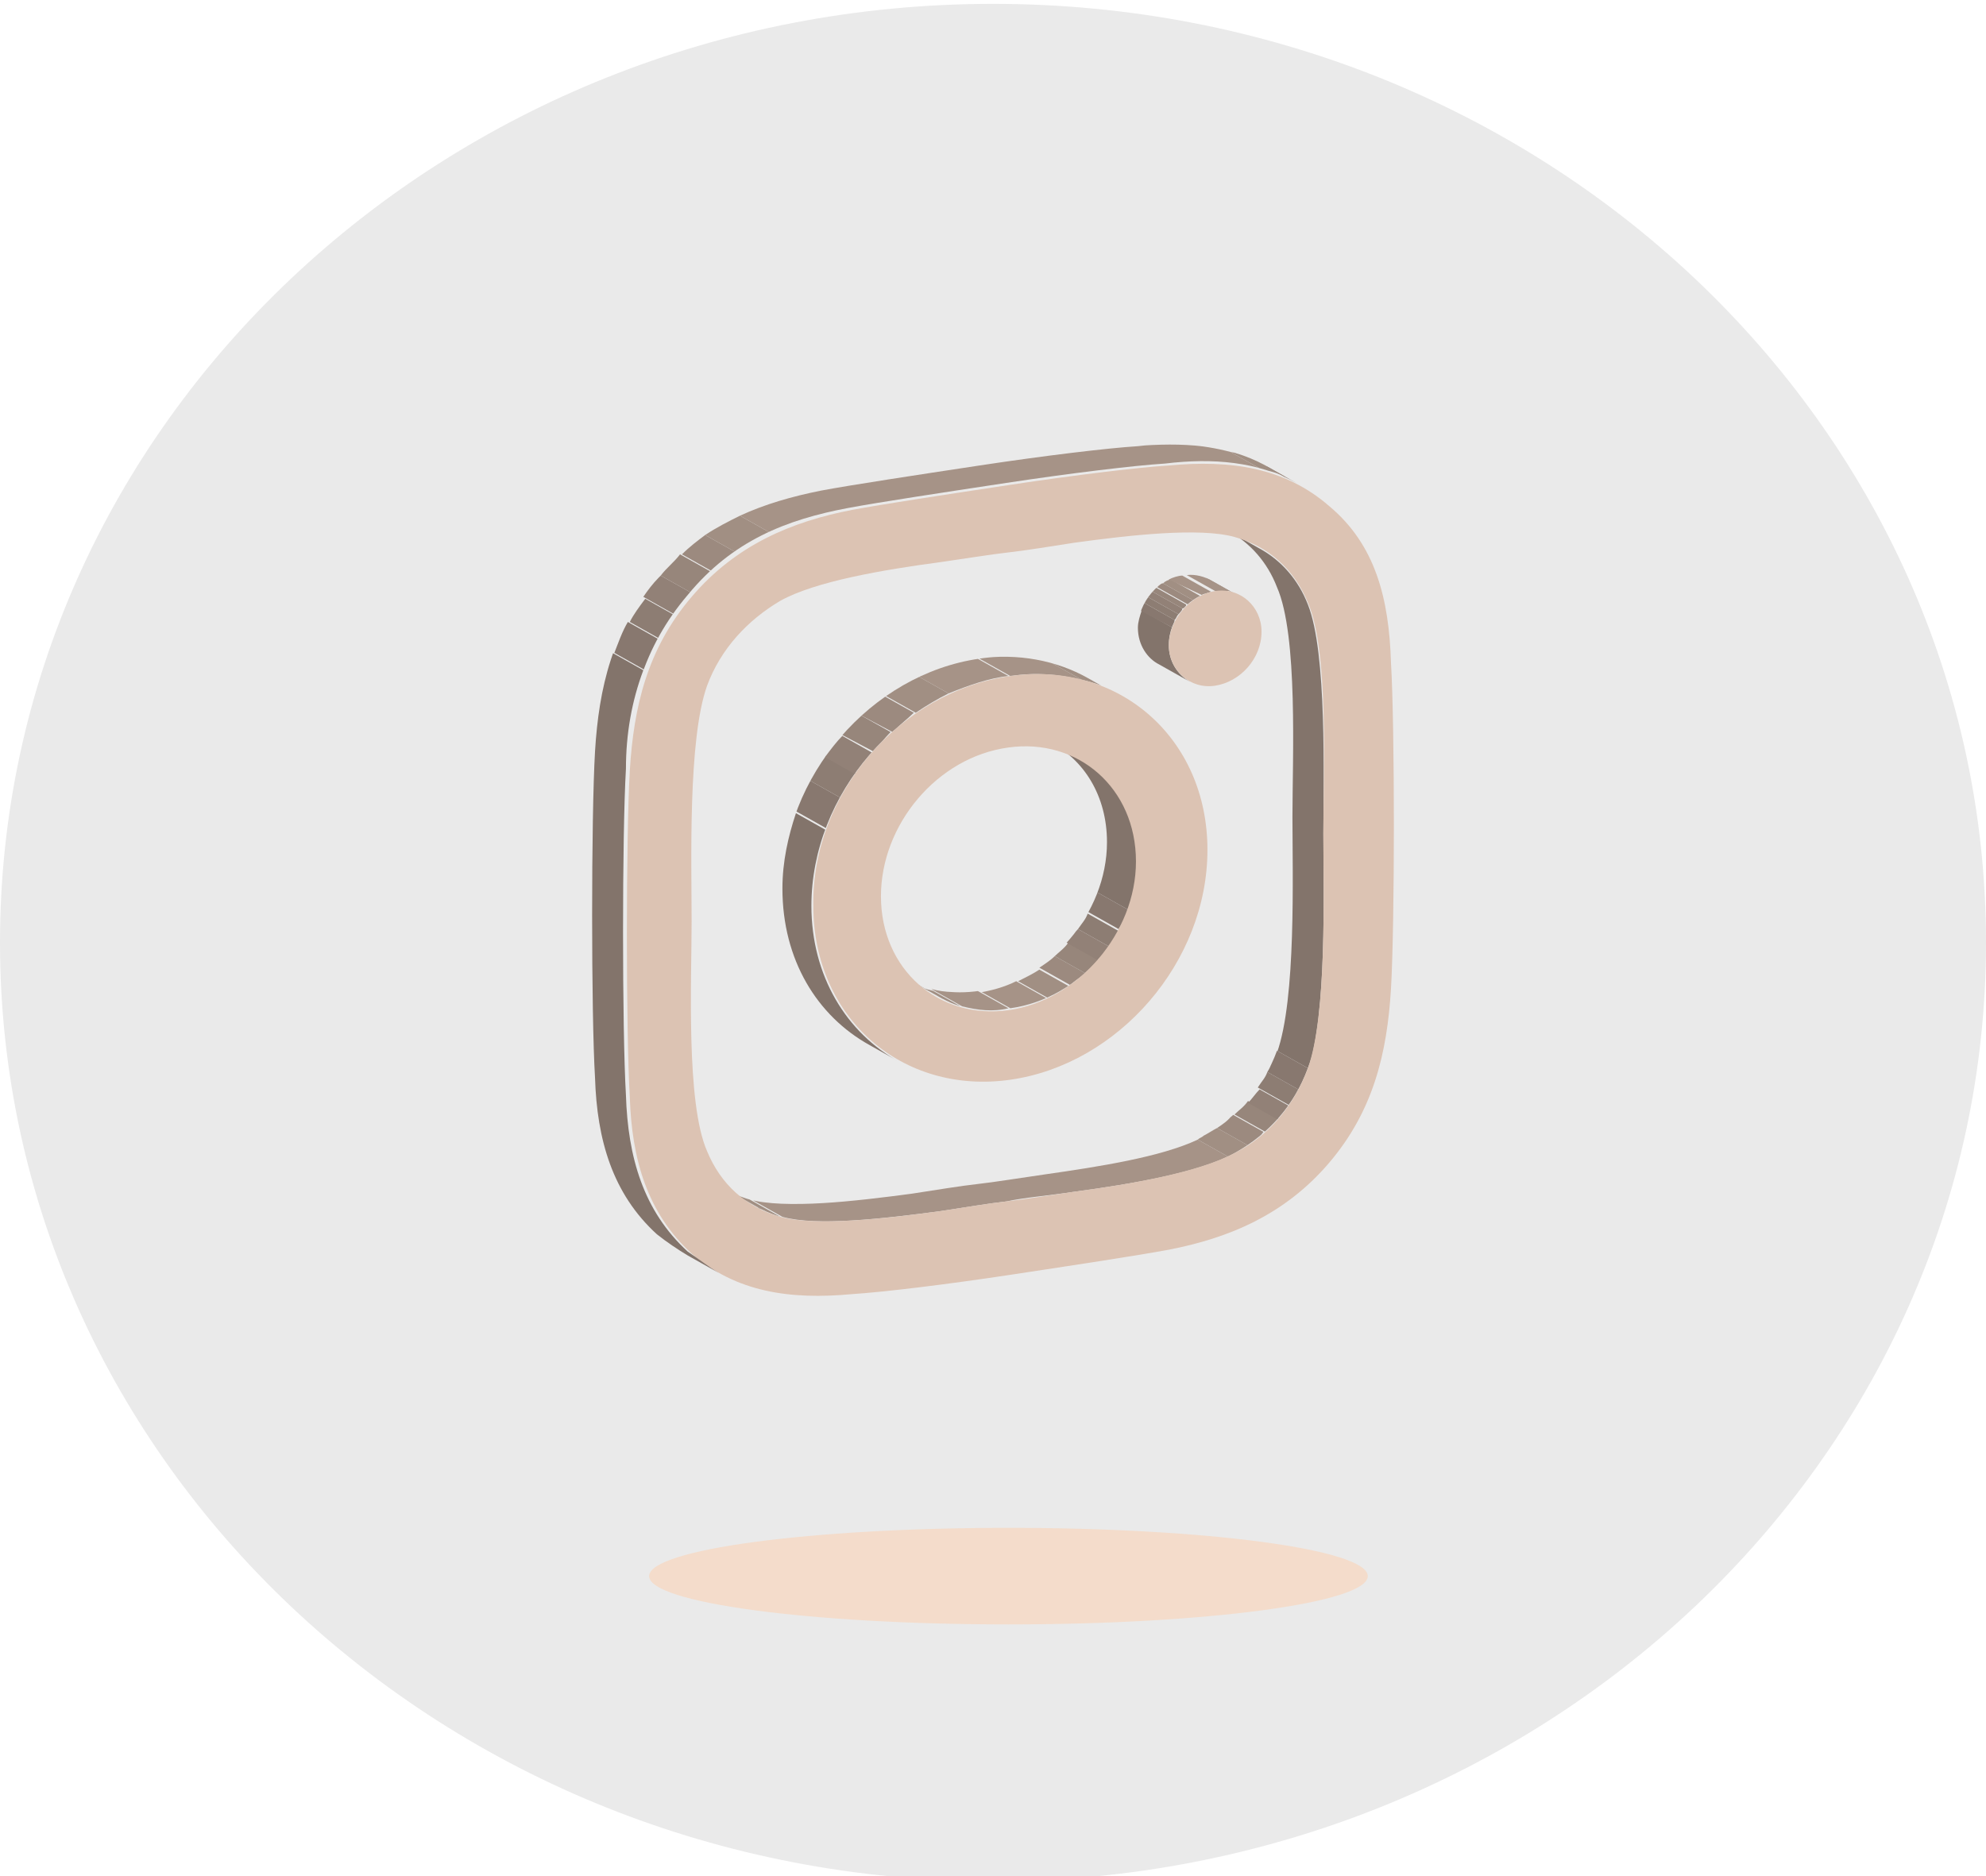
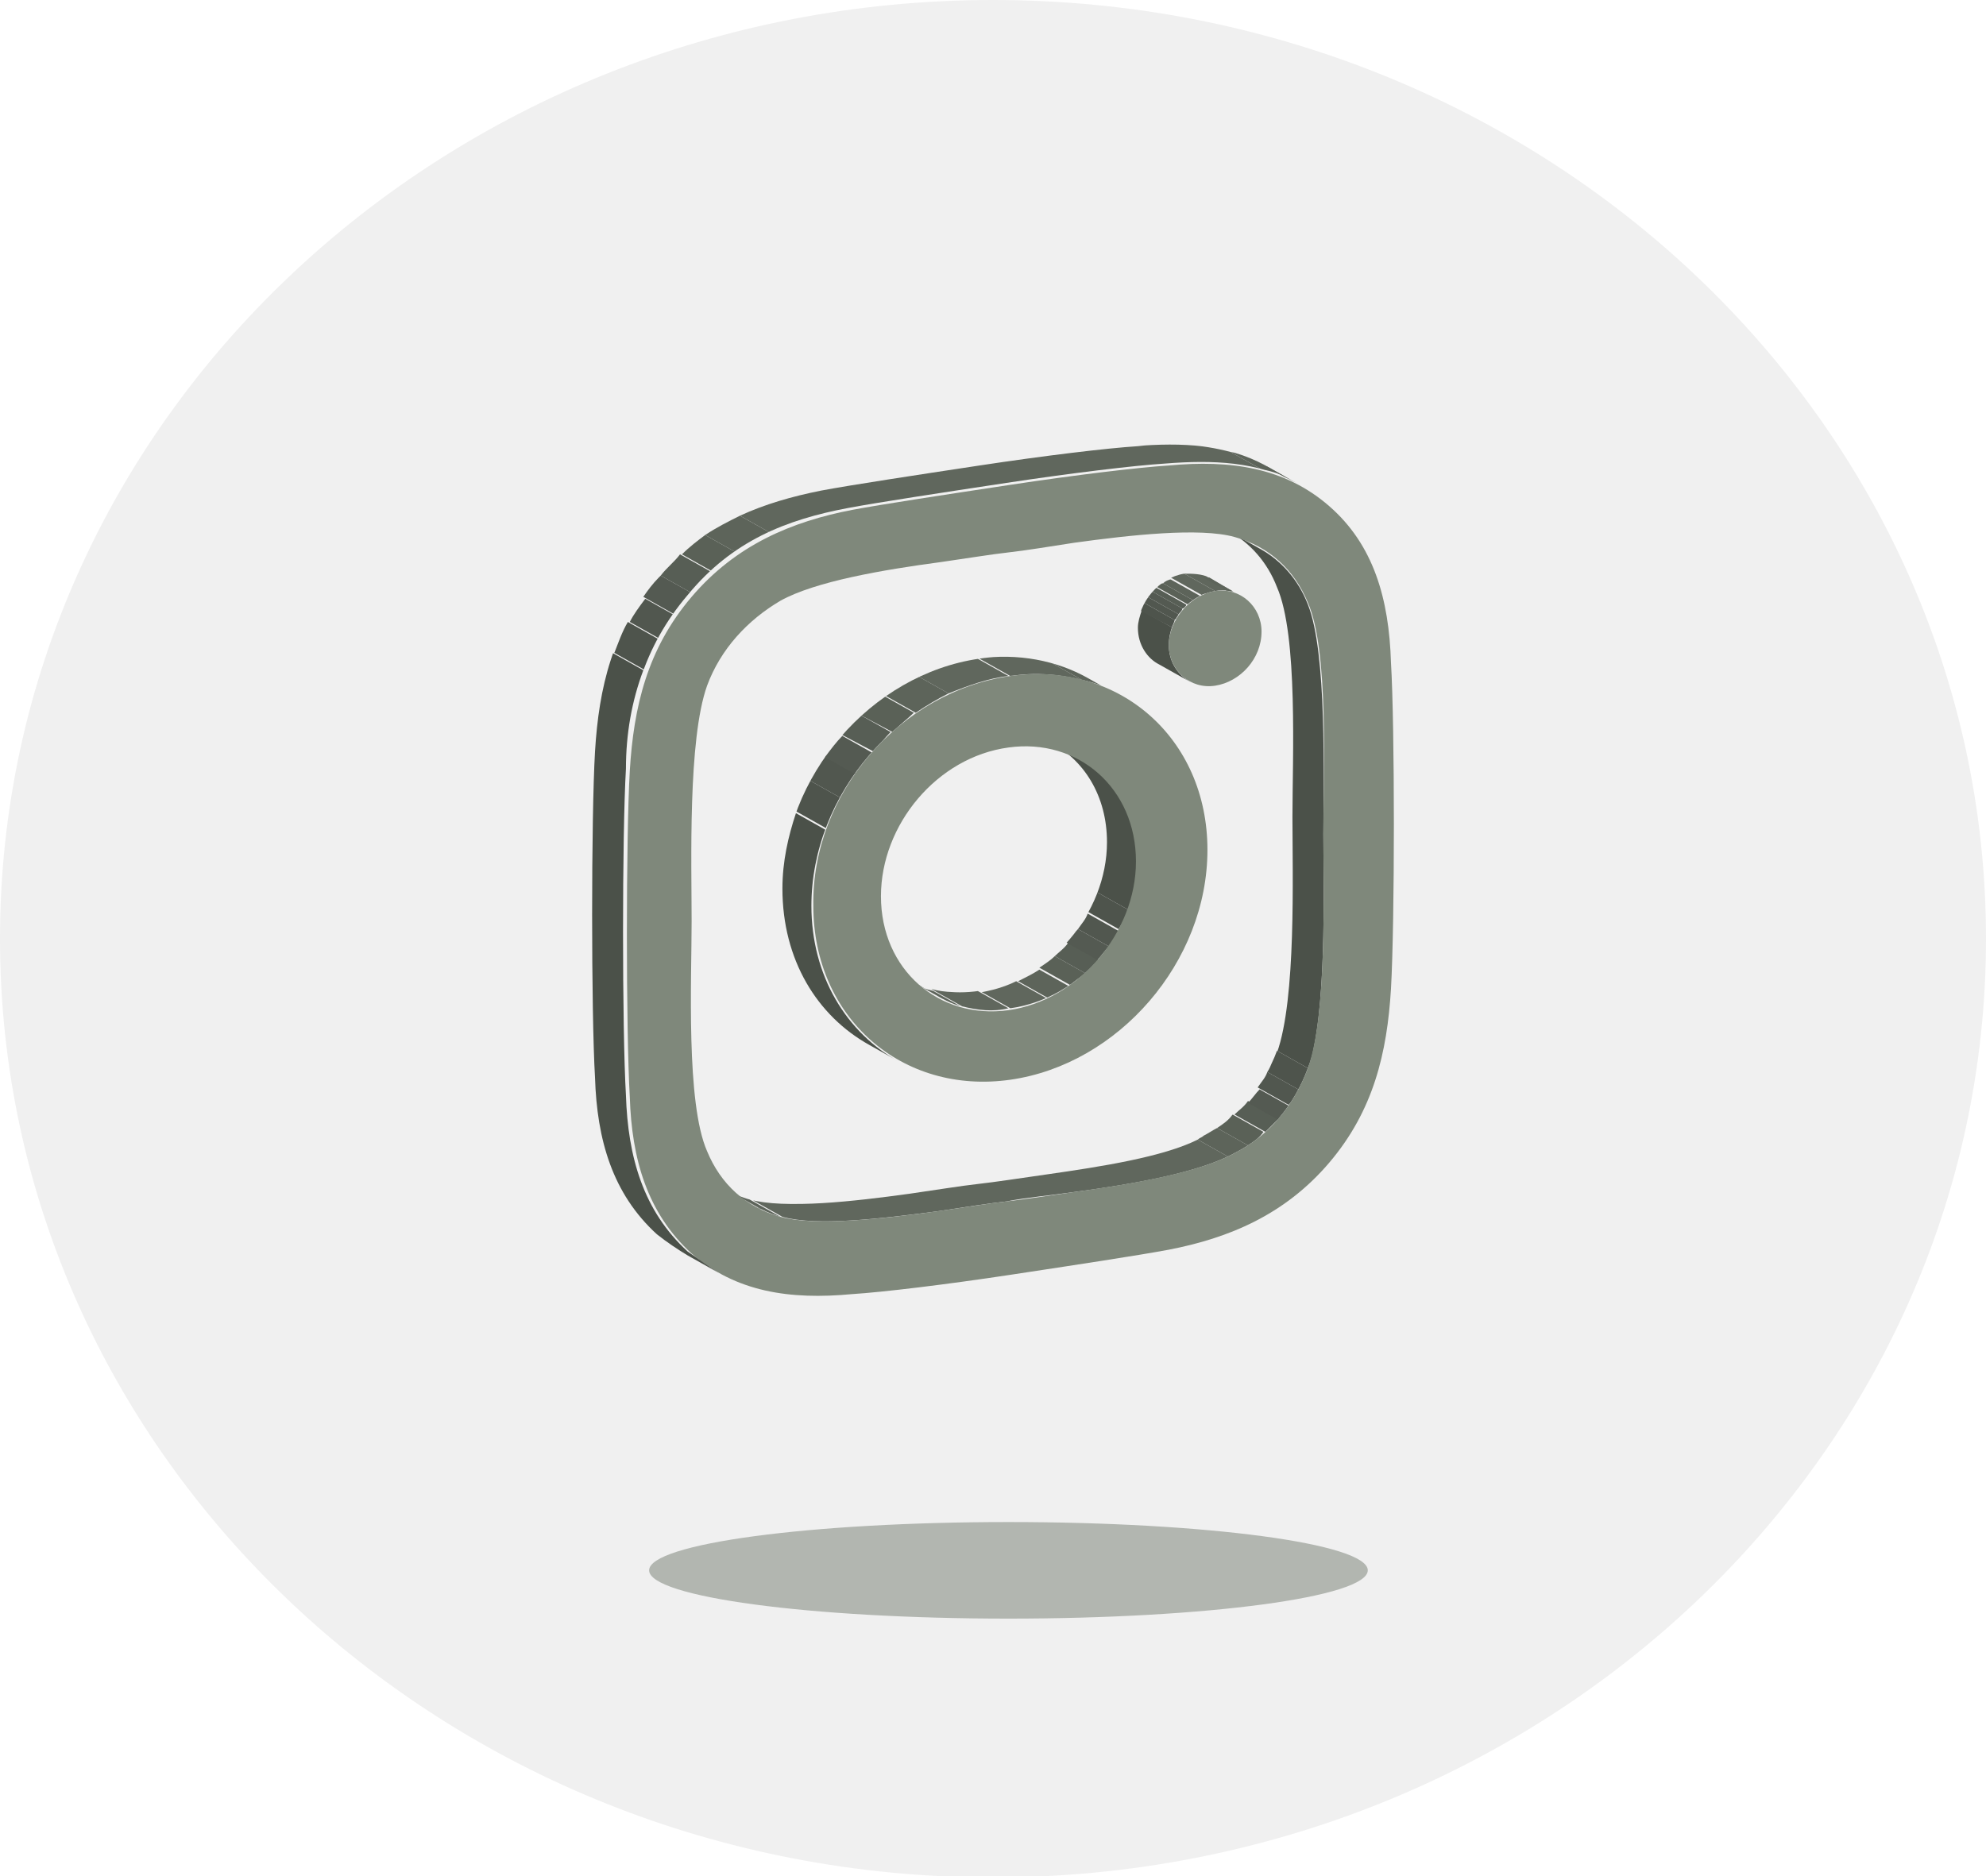
<svg xmlns="http://www.w3.org/2000/svg" xmlns:xlink="http://www.w3.org/1999/xlink" version="1.1" id="Layer_1" x="0px" y="0px" viewBox="0 0 102.8 97.1" enable-background="new 0 0 102.8 97.1" xml:space="preserve">
  <g>
-     <ellipse fill="#EAEAEA" cx="51.4" cy="48.8" rx="51.4" ry="48.6" />
-     <ellipse opacity="0.49" fill="#FECEAB" cx="52.2" cy="81.6" rx="18.6" ry="2.5" />
+     <ellipse fill="#F0F0F0" cx="51.4" cy="48.6" rx="51.4" ry="48.6" />
+     <ellipse opacity="0.49" fill="#727A6F" cx="52.2" cy="81.3" rx="18.6" ry="2.5" />
    <g>
      <g>
        <g enable-background="new    ">
          <g enable-background="new    ">
            <defs>
              <path id="SVGID_1_" enable-background="new    " d="M63.6,27.5l1.6,0.9c1.1,0.6,2,1.6,2.5,2.9c1,2.5,0.8,9,0.8,11.9        c0,3,0.2,9.3-0.8,12.2l-1.6-0.9c1-2.8,0.8-9.2,0.8-12.2c0-3,0.3-9.4-0.8-11.9C65.6,29.1,64.7,28.1,63.6,27.5z" />
            </defs>
            <clipPath id="SVGID_2_">
              <use xlink:href="#SVGID_1_" overflow="visible" />
            </clipPath>
            <g clip-path="url(#SVGID_2_)" enable-background="new    ">
-               <polyline fill="#88786F" points="67.7,55.3 66.1,54.4 66.1,54.4 67.7,55.3 67.7,55.3       " />
-               <path fill="#83746B" d="M67.7,55.3l-1.6-0.9c1-2.8,0.8-9.2,0.8-12.1c0-3,0.3-9.4-0.8-11.9c-0.5-1.3-1.4-2.2-2.5-2.9l1.6,0.9        c1.1,0.6,2,1.6,2.5,2.9c1,2.5,0.8,9,0.8,11.9C68.5,46.1,68.8,52.5,67.7,55.3" />
+               <polyline fill="#4E544C" points="67.7,55.3 66.1,54.4 66.1,54.4 67.7,55.3 67.7,55.3       " />
+               <path fill="#4B5149" d="M67.7,55.3l-1.6-0.9c1-2.8,0.8-9.2,0.8-12.1c0-3,0.3-9.4-0.8-11.9c-0.5-1.3-1.4-2.2-2.5-2.9l1.6,0.9        c1.1,0.6,2,1.6,2.5,2.9c1,2.5,0.8,9,0.8,11.9C68.5,46.1,68.8,52.5,67.7,55.3" />
            </g>
          </g>
          <g enable-background="new    ">
            <defs>
-               <path id="SVGID_3_" enable-background="new    " d="M62.6,30l1.6,0.9c-0.4-0.2-0.8-0.3-1.3-0.2l-1.6-0.9        C61.7,29.7,62.2,29.8,62.6,30z" />
+               <path id="SVGID_3_" enable-background="new    " d="M62.6,29.9l1.6,0.9c-0.4-0.2-0.8-0.3-1.3-0.2l-1.6-0.9        C61.7,29.7,62.2,29.7,62.6,29.9z" />
            </defs>
            <clipPath id="SVGID_4_">
              <use xlink:href="#SVGID_3_" overflow="visible" />
            </clipPath>
            <g clip-path="url(#SVGID_4_)" enable-background="new    ">
-               <path fill="#A69387" d="M62.9,30.6l-1.6-0.9c0.3,0,0.6,0,0.9,0l1.6,0.9C63.5,30.6,63.2,30.6,62.9,30.6" />
-               <path fill="#A18F83" d="M63.8,30.7l-1.6-0.9c0.1,0,0.3,0.1,0.4,0.1l1.6,0.9C64,30.8,63.9,30.7,63.8,30.7" />
-               <path fill="#9C8A7F" d="M64.1,30.8l-1.6-0.9c0,0,0,0,0.1,0L64.1,30.8C64.2,30.8,64.2,30.8,64.1,30.8" />
+               <path fill="#60675D" d="M62.9,30.6l-1.6-0.9c0.3,0,0.6,0,0.9,0l1.6,0.9C63.5,30.6,63.2,30.6,62.9,30.6" />
+               <path fill="#5D645A" d="M63.7,30.7l-1.6-0.9c0.1,0,0.3,0.1,0.4,0.1l1.6,0.9C64,30.7,63.9,30.7,63.7,30.7" />
+               <path fill="#5A6157" d="M64.1,30.8l-1.6-0.9c0,0,0,0,0.1,0L64.1,30.8C64.2,30.8,64.2,30.8,64.1,30.8" />
            </g>
          </g>
          <g enable-background="new    ">
            <defs>
              <path id="SVGID_5_" enable-background="new    " d="M61.6,35.3l-1.6-0.9c-0.6-0.3-1.1-1-1.1-1.9c0-1.3,1.1-2.6,2.4-2.8        l1.6,0.9c-1.3,0.2-2.4,1.4-2.4,2.8C60.5,34.2,60.9,34.9,61.6,35.3z" />
            </defs>
            <clipPath id="SVGID_6_">
              <use xlink:href="#SVGID_5_" overflow="visible" />
            </clipPath>
            <g clip-path="url(#SVGID_6_)" enable-background="new    ">
-               <path fill="#83746B" d="M61.6,35.3l-1.6-0.9c-0.6-0.3-1.1-1-1.1-1.9c0-0.3,0.1-0.6,0.2-0.9l1.6,0.9c-0.1,0.3-0.2,0.6-0.2,0.9        C60.5,34.2,60.9,34.9,61.6,35.3" />
-               <path fill="#88786F" d="M60.7,32.5L59,31.6c0-0.1,0.1-0.3,0.2-0.4l1.6,0.9C60.8,32.2,60.7,32.4,60.7,32.5" />
-               <path fill="#8D7D73" d="M60.8,32.1l-1.6-0.9c0.1-0.1,0.1-0.2,0.2-0.3l1.6,0.9C60.9,31.9,60.9,32,60.8,32.1" />
-               <path fill="#928177" d="M61,31.8l-1.6-0.9c0.1-0.1,0.1-0.2,0.2-0.3l1.6,0.9C61.2,31.6,61.1,31.7,61,31.8" />
-               <path fill="#97867B" d="M61.2,31.5l-1.6-0.9c0.1-0.1,0.2-0.2,0.2-0.2l1.6,0.9C61.4,31.4,61.3,31.5,61.2,31.5" />
-               <path fill="#9C8A7F" d="M61.5,31.3l-1.6-0.9c0.1-0.1,0.2-0.2,0.3-0.2l1.6,0.9C61.7,31.1,61.6,31.2,61.5,31.3" />
-               <path fill="#A18F83" d="M61.8,31.1l-1.6-0.9c0.1-0.1,0.3-0.2,0.4-0.2l1.6,0.9C62,30.9,61.9,31,61.8,31.1" />
-               <path fill="#A69387" d="M62.2,30.8L60.5,30c0.2-0.1,0.5-0.2,0.7-0.2l1.6,0.9C62.6,30.7,62.4,30.7,62.2,30.8" />
+               <path fill="#4B5149" d="M61.6,35.3l-1.6-0.9c-0.6-0.3-1.1-1-1.1-1.9c0-0.3,0.1-0.6,0.2-0.9l1.6,0.9c-0.1,0.3-0.2,0.6-0.2,0.9        C60.5,34.2,60.9,34.9,61.6,35.3" />
+               <path fill="#4E544C" d="M60.7,32.5L59,31.6c0-0.1,0.1-0.3,0.2-0.4l1.6,0.9C60.8,32.2,60.7,32.3,60.7,32.5" />
+               <path fill="#51574F" d="M60.8,32.1l-1.6-0.9c0.1-0.1,0.1-0.2,0.2-0.3l1.6,0.9C61,31.9,60.9,32,60.8,32.1" />
+               <path fill="#545A52" d="M61,31.8l-1.6-0.9c0.1-0.1,0.1-0.2,0.2-0.3l1.6,0.9C61.2,31.6,61.1,31.7,61,31.8" />
+               <path fill="#575E55" d="M61.2,31.5l-1.6-0.9c0.1-0.1,0.2-0.2,0.2-0.2l1.6,0.9C61.4,31.4,61.3,31.5,61.2,31.5" />
+               <path fill="#5A6157" d="M61.5,31.3l-1.6-0.9c0.1-0.1,0.2-0.2,0.3-0.2l1.6,0.9C61.7,31.1,61.6,31.2,61.5,31.3" />
+               <path fill="#5D645A" d="M61.8,31.1l-1.6-0.9c0.1-0.1,0.3-0.2,0.4-0.2l1.6,0.9C62,30.9,61.9,31,61.8,31.1" />
+               <path fill="#60675D" d="M62.2,30.8l-1.6-0.9c0.2-0.1,0.5-0.2,0.7-0.2l1.6,0.9C62.6,30.7,62.4,30.7,62.2,30.8" />
            </g>
+           </g>
+           <g>
+             <path fill="#7F887B" d="M62.9,30.6c1.3-0.2,2.4,0.8,2.4,2.1c0,1.4-1.1,2.6-2.4,2.8c-1.3,0.2-2.4-0.8-2.4-2.1       S61.6,30.8,62.9,30.6z" />
          </g>
          <g enable-background="new    ">
            <defs>
              <path id="SVGID_7_" enable-background="new    " d="M54.3,38.4l1.6,0.9c1.8,1,3,2.9,3,5.2c0,3.8-3,7.2-6.6,7.7l-1.6-0.9        c3.6-0.5,6.6-4,6.6-7.7C57.2,41.3,56.1,39.4,54.3,38.4z" />
            </defs>
            <clipPath id="SVGID_8_">
              <use xlink:href="#SVGID_7_" overflow="visible" />
            </clipPath>
            <g clip-path="url(#SVGID_8_)" enable-background="new    ">
-               <path fill="#A69387" d="M52.2,52.3l-1.6-0.9c0.7-0.1,1.4-0.3,2-0.6l1.6,0.9C53.6,52,52.9,52.2,52.2,52.3" />
-               <path fill="#A18F83" d="M54.3,51.7l-1.6-0.9c0.4-0.2,0.8-0.4,1.1-0.6l1.6,0.9C55,51.3,54.6,51.5,54.3,51.7" />
-               <path fill="#9C8A7F" d="M55.4,51l-1.6-0.9c0.3-0.2,0.6-0.4,0.8-0.6l1.6,0.9C55.9,50.6,55.6,50.8,55.4,51" />
-               <path fill="#97867B" d="M56.2,50.4l-1.6-0.9c0.2-0.2,0.5-0.4,0.7-0.7l1.6,0.9C56.6,49.9,56.4,50.2,56.2,50.4" />
-               <path fill="#928177" d="M56.8,49.7l-1.6-0.9c0.2-0.2,0.4-0.5,0.6-0.7l1.6,0.9C57.2,49.2,57.1,49.5,56.8,49.7" />
-               <path fill="#8D7D73" d="M57.4,49l-1.6-0.9c0.2-0.3,0.4-0.5,0.5-0.8l1.6,0.9C57.8,48.4,57.6,48.7,57.4,49" />
-               <path fill="#88786F" d="M57.9,48.1l-1.6-0.9c0.2-0.3,0.3-0.7,0.5-1l1.6,0.9C58.3,47.4,58.1,47.8,57.9,48.1" />
-               <path fill="#83746B" d="M58.4,47.1l-1.6-0.9c0.3-0.8,0.5-1.7,0.5-2.6c0-2.4-1.2-4.3-3-5.2l1.6,0.9c1.8,1,3,2.9,3,5.2        C58.9,45.4,58.7,46.3,58.4,47.1" />
+               <path fill="#60675D" d="M52.2,52.3l-1.6-0.9c0.7-0.1,1.4-0.3,2-0.6l1.6,0.9C53.6,52,52.9,52.2,52.2,52.3" />
+               <path fill="#5D645A" d="M54.3,51.7l-1.6-0.9c0.4-0.2,0.8-0.4,1.1-0.6l1.6,0.9C55,51.3,54.6,51.5,54.3,51.7" />
+               <path fill="#5A6157" d="M55.4,51l-1.6-0.9c0.3-0.2,0.6-0.4,0.8-0.6l1.6,0.9C55.9,50.6,55.6,50.8,55.4,51" />
+               <path fill="#575E55" d="M56.2,50.4l-1.6-0.9c0.2-0.2,0.5-0.4,0.7-0.7l1.6,0.9C56.6,49.9,56.4,50.2,56.2,50.4" />
+               <path fill="#545A52" d="M56.8,49.7l-1.6-0.9c0.2-0.2,0.4-0.5,0.6-0.7l1.6,0.9C57.2,49.2,57,49.5,56.8,49.7" />
+               <path fill="#51574F" d="M57.4,49l-1.6-0.9c0.2-0.3,0.4-0.5,0.5-0.8l1.6,0.9C57.8,48.4,57.6,48.7,57.4,49" />
+               <path fill="#4E544C" d="M57.9,48.1l-1.6-0.9c0.2-0.3,0.3-0.7,0.5-1l1.6,0.9C58.3,47.4,58.1,47.8,57.9,48.1" />
+               <path fill="#4B5149" d="M58.4,47.1l-1.6-0.9c0.3-0.8,0.5-1.7,0.5-2.6c0-2.4-1.2-4.3-3-5.2l1.6,0.9c1.8,1,3,2.9,3,5.2        C58.9,45.4,58.7,46.3,58.4,47.1" />
            </g>
          </g>
          <g enable-background="new    ">
            <defs>
              <path id="SVGID_9_" enable-background="new    " d="M48.6,51.6l-1.6-0.9c1.1,0.6,2.3,0.8,3.7,0.6l1.6,0.9        C50.9,52.5,49.6,52.2,48.6,51.6z" />
            </defs>
            <clipPath id="SVGID_10_">
              <use xlink:href="#SVGID_9_" overflow="visible" />
            </clipPath>
            <g clip-path="url(#SVGID_10_)" enable-background="new    ">
-               <path fill="#9C8A7F" d="M48.6,51.6l-1.6-0.9c0.1,0,0.1,0.1,0.2,0.1l1.6,0.9C48.7,51.7,48.6,51.7,48.6,51.6" />
-               <path fill="#A18F83" d="M48.8,51.8l-1.6-0.9c0.3,0.2,0.7,0.3,1.1,0.4l1.6,0.9C49.5,52.1,49.1,51.9,48.8,51.8" />
-               <path fill="#A69387" d="M49.8,52.1l-1.6-0.9c0.7,0.2,1.5,0.2,2.4,0.1l1.6,0.9C51.4,52.4,50.6,52.3,49.8,52.1" />
+               <path fill="#5A6157" d="M48.6,51.6l-1.6-0.9c0.1,0,0.1,0.1,0.2,0.1l1.6,0.9C48.7,51.7,48.6,51.7,48.6,51.6" />
+               <path fill="#5D645A" d="M48.8,51.8l-1.6-0.9c0.3,0.2,0.7,0.3,1.1,0.4l1.6,0.9C49.5,52.1,49.1,51.9,48.8,51.8" />
+               <path fill="#60675D" d="M49.8,52.1l-1.6-0.9c0.7,0.2,1.5,0.2,2.4,0.1l1.6,0.9C51.4,52.4,50.6,52.3,49.8,52.1" />
            </g>
          </g>
          <g enable-background="new    ">
            <defs>
-               <path id="SVGID_11_" enable-background="new    " d="M39.2,62.5l-1.6-0.9c0.4,0.2,0.8,0.4,1.2,0.5c1.8,0.5,5.4,0.1,8.3-0.3        c1.3-0.2,2.5-0.4,3.4-0.5c0.9-0.1,2.1-0.3,3.5-0.5c3-0.4,6.4-1,8.3-2c1.8-1,3.1-2.5,3.8-4.4l1.6,0.9c-0.7,1.9-2,3.4-3.8,4.4        c-1.8,1-5.3,1.6-8.3,2c-1.3,0.2-2.6,0.3-3.5,0.5c-0.9,0.1-2.1,0.3-3.4,0.5c-3,0.4-6.5,0.8-8.3,0.3        C40,62.9,39.6,62.8,39.2,62.5z" />
+               <path id="SVGID_11_" enable-background="new    " d="M39.2,62.5l-1.6-0.9c0.4,0.2,0.8,0.4,1.2,0.5c1.8,0.5,5.3,0.1,8.2-0.3        c1.4-0.2,2.6-0.4,3.5-0.5c0.9-0.1,2.2-0.3,3.6-0.5c2.9-0.4,6.4-1,8.2-2c1.7-1,3.1-2.5,3.8-4.4l1.6,0.9c-0.7,1.9-2,3.5-3.8,4.4        c-1.8,1-5.2,1.6-8.2,2c-1.4,0.2-2.6,0.3-3.6,0.5c-0.9,0.1-2.2,0.3-3.5,0.5c-3,0.4-6.4,0.8-8.2,0.3        C40,62.9,39.6,62.8,39.2,62.5z" />
            </defs>
            <clipPath id="SVGID_12_">
              <use xlink:href="#SVGID_11_" overflow="visible" />
            </clipPath>
            <g clip-path="url(#SVGID_12_)" enable-background="new    ">
-               <path fill="#9C8A7F" d="M39.2,62.5l-1.6-0.9c0.1,0,0.1,0.1,0.2,0.1l1.6,0.9C39.4,62.6,39.3,62.6,39.2,62.5" />
-               <path fill="#A18F83" d="M39.4,62.6l-1.6-0.9c0.3,0.2,0.7,0.3,1,0.4c0,0,0,0,0,0l1.6,0.9c0,0,0,0,0,0        C40.1,62.9,39.8,62.8,39.4,62.6" />
-               <path fill="#A69387" d="M40.5,63l-1.6-0.9c1.8,0.5,5.3,0.1,8.3-0.3c1.3-0.2,2.5-0.4,3.4-0.5c0.9-0.1,2.1-0.3,3.5-0.5        c2.8-0.4,6-0.9,7.9-1.8l1.6,0.9c-1.9,0.9-5.1,1.4-7.9,1.8c-1.3,0.2-2.6,0.3-3.5,0.5c-0.9,0.1-2.1,0.3-3.4,0.5        C45.8,63.1,42.3,63.5,40.5,63" />
-               <path fill="#A18F83" d="M63.6,59.9L62,59c0.1-0.1,0.2-0.1,0.3-0.2c0.2-0.1,0.5-0.3,0.7-0.4l1.6,0.9c-0.2,0.2-0.5,0.3-0.7,0.4        C63.8,59.8,63.7,59.9,63.6,59.9" />
-               <path fill="#9C8A7F" d="M64.6,59.3L63,58.4c0.3-0.2,0.6-0.4,0.8-0.7l1.6,0.9C65.2,58.9,64.9,59.1,64.6,59.3" />
-               <path fill="#97867B" d="M65.5,58.6l-1.6-0.9c0.2-0.2,0.5-0.4,0.7-0.7l1.6,0.9C65.9,58.2,65.7,58.4,65.5,58.6" />
-               <path fill="#928177" d="M66.2,58l-1.6-0.9c0.2-0.2,0.4-0.5,0.6-0.7l1.6,0.9C66.5,57.5,66.4,57.7,66.2,58" />
-               <path fill="#8D7D73" d="M66.7,57.2l-1.6-0.9c0.2-0.3,0.4-0.5,0.5-0.8l1.6,0.9C67.1,56.7,66.9,57,66.7,57.2" />
-               <path fill="#88786F" d="M67.2,56.4l-1.6-0.9c0.2-0.3,0.3-0.7,0.5-1.1l1.6,0.9C67.6,55.7,67.4,56.1,67.2,56.4" />
-               <polyline fill="#83746B" points="67.7,55.3 66.1,54.4 66.1,54.4 67.7,55.3 67.7,55.3       " />
+               <path fill="#5A6157" d="M39.2,62.5l-1.6-0.9c0.1,0,0.1,0.1,0.2,0.1l1.6,0.9C39.4,62.6,39.3,62.6,39.2,62.5" />
+               <path fill="#5D645A" d="M39.4,62.6l-1.6-0.9c0.3,0.2,0.7,0.3,1,0.4c0,0,0,0,0,0l1.6,0.9c0,0,0,0,0,0        C40.1,62.9,39.8,62.8,39.4,62.6" />
+               <path fill="#60675D" d="M40.5,63l-1.6-0.9c1.8,0.5,5.3,0.1,8.2-0.3c1.4-0.2,2.6-0.4,3.5-0.5c0.9-0.1,2.2-0.3,3.6-0.5        c2.8-0.4,6-0.9,7.8-1.8l1.6,0.9c-1.9,0.9-5.1,1.4-7.8,1.8c-1.4,0.2-2.6,0.3-3.6,0.5c-0.9,0.1-2.2,0.3-3.5,0.5        C45.8,63.1,42.3,63.5,40.5,63" />
+               <path fill="#5D645A" d="M63.6,59.9L62,59c0.1-0.1,0.2-0.1,0.3-0.2c0.2-0.1,0.5-0.3,0.7-0.4l1.6,0.9c-0.2,0.2-0.5,0.3-0.7,0.4        C63.8,59.8,63.7,59.9,63.6,59.9" />
+               <path fill="#5A6157" d="M64.6,59.3L63,58.4c0.3-0.2,0.6-0.4,0.8-0.7l1.6,0.9C65.2,58.9,64.9,59.1,64.6,59.3" />
+               <path fill="#575E55" d="M65.5,58.6l-1.6-0.9c0.2-0.2,0.5-0.4,0.7-0.7l1.6,0.9C65.9,58.2,65.7,58.4,65.5,58.6" />
+               <path fill="#545A52" d="M66.2,58l-1.6-0.9c0.2-0.2,0.4-0.5,0.6-0.7l1.6,0.9C66.6,57.5,66.4,57.7,66.2,58" />
+               <path fill="#51574F" d="M66.7,57.2l-1.6-0.9c0.2-0.3,0.4-0.5,0.5-0.8l1.6,0.9C67.1,56.7,66.9,57,66.7,57.2" />
+               <path fill="#4E544C" d="M67.2,56.4l-1.6-0.9c0.2-0.3,0.3-0.7,0.5-1.1l1.6,0.9C67.6,55.7,67.4,56.1,67.2,56.4" />
+               <polyline fill="#4B5149" points="67.7,55.3 66.1,54.4 66.1,54.4 67.7,55.3 67.7,55.3       " />
            </g>
          </g>
          <g enable-background="new    ">
            <defs>
              <path id="SVGID_13_" enable-background="new    " d="M56.3,35.1l1.6,0.9c-1.6-0.9-3.6-1.2-5.7-1l-1.6-0.9        C52.7,33.8,54.7,34.2,56.3,35.1z" />
            </defs>
            <clipPath id="SVGID_14_">
              <use xlink:href="#SVGID_13_" overflow="visible" />
            </clipPath>
            <g clip-path="url(#SVGID_14_)" enable-background="new    ">
-               <path fill="#A69387" d="M52.3,35l-1.6-0.9c1.3-0.2,2.6-0.1,3.7,0.2l1.6,0.9C54.8,34.9,53.6,34.8,52.3,35" />
-               <path fill="#A18F83" d="M56,35.2l-1.6-0.9c0.6,0.1,1.1,0.4,1.7,0.6l1.6,0.9C57.1,35.5,56.5,35.3,56,35.2" />
-               <path fill="#9C8A7F" d="M57.6,35.8L56,34.9c0.1,0.1,0.2,0.1,0.3,0.2l1.6,0.9C57.8,35.9,57.7,35.8,57.6,35.8" />
+               <path fill="#60675D" d="M52.3,35l-1.6-0.9c1.3-0.2,2.6-0.1,3.7,0.2l1.6,0.9C54.8,34.9,53.6,34.8,52.3,35" />
+               <path fill="#5D645A" d="M56,35.2l-1.6-0.9c0.6,0.1,1.1,0.4,1.7,0.6l1.6,0.9C57.1,35.5,56.5,35.3,56,35.2" />
+               <path fill="#5A6157" d="M57.6,35.8L56,34.9c0.1,0.1,0.2,0.1,0.3,0.2l1.6,0.9C57.8,35.9,57.7,35.8,57.6,35.8" />
            </g>
          </g>
          <g enable-background="new    ">
            <defs>
              <path id="SVGID_15_" enable-background="new    " d="M46.6,55l-1.6-0.9c-2.7-1.5-4.5-4.4-4.5-8.1c0-5.8,4.6-11.1,10.2-11.9        l1.6,0.9C46.6,35.8,42,41.1,42,46.9C42,50.5,43.8,53.5,46.6,55z" />
            </defs>
            <clipPath id="SVGID_16_">
              <use xlink:href="#SVGID_15_" overflow="visible" />
            </clipPath>
            <g clip-path="url(#SVGID_16_)" enable-background="new    ">
-               <path fill="#83746B" d="M46.6,55l-1.6-0.9c-2.7-1.5-4.5-4.4-4.5-8.1c0-1.4,0.3-2.7,0.7-3.9l1.6,0.9c-0.5,1.3-0.7,2.6-0.7,3.9        C42,50.5,43.8,53.5,46.6,55" />
-               <path fill="#88786F" d="M42.8,42.9l-1.6-0.9c0.2-0.6,0.4-1.1,0.7-1.6l1.6,0.9C43.2,41.9,43,42.4,42.8,42.9" />
-               <path fill="#8D7D73" d="M43.5,41.3l-1.6-0.9c0.2-0.4,0.5-0.9,0.8-1.3l1.6,0.9C44,40.5,43.7,40.9,43.5,41.3" />
-               <path fill="#928177" d="M44.3,40.1l-1.6-0.9c0.3-0.4,0.6-0.8,0.9-1.1l1.6,0.9C44.8,39.3,44.5,39.7,44.3,40.1" />
-               <path fill="#97867B" d="M45.2,38.9L43.5,38c0.3-0.4,0.7-0.7,1-1l1.6,0.9C45.8,38.2,45.5,38.6,45.2,38.9" />
-               <path fill="#9C8A7F" d="M46.2,37.9L44.5,37c0.4-0.4,0.8-0.7,1.2-1l1.6,0.9C47,37.2,46.6,37.5,46.2,37.9" />
-               <path fill="#A18F83" d="M47.4,36.9L45.8,36c0.5-0.4,1.1-0.7,1.7-1l1.6,0.9C48.5,36.2,48,36.5,47.4,36.9" />
-               <path fill="#A69387" d="M49.1,35.9L47.5,35c1-0.5,2-0.8,3.1-0.9l1.6,0.9C51.2,35.1,50.1,35.5,49.1,35.9" />
+               <path fill="#4B5149" d="M46.6,55l-1.6-0.9c-2.7-1.5-4.5-4.4-4.5-8.1c0-1.4,0.3-2.7,0.7-3.9l1.6,0.9c-0.5,1.3-0.7,2.6-0.7,3.9        C42,50.5,43.8,53.5,46.6,55" />
+               <path fill="#4E544C" d="M42.8,42.9l-1.6-0.9c0.2-0.6,0.4-1.1,0.7-1.6l1.6,0.9C43.2,41.9,43,42.4,42.8,42.9" />
+               <path fill="#51574F" d="M43.5,41.3l-1.6-0.9c0.2-0.4,0.5-0.9,0.8-1.3l1.6,0.9C44,40.5,43.7,40.9,43.5,41.3" />
+               <path fill="#545A52" d="M44.3,40.1l-1.6-0.9c0.3-0.4,0.6-0.8,0.9-1.1l1.6,0.9C44.8,39.3,44.5,39.7,44.3,40.1" />
+               <path fill="#575E55" d="M45.2,38.9L43.5,38c0.3-0.4,0.7-0.7,1-1l1.6,0.9C45.8,38.2,45.5,38.6,45.2,38.9" />
+               <path fill="#5A6157" d="M46.2,37.9L44.5,37c0.4-0.4,0.8-0.7,1.2-1l1.6,0.9C47,37.2,46.6,37.5,46.2,37.9" />
+               <path fill="#5D645A" d="M47.4,36.9L45.8,36c0.5-0.4,1.1-0.7,1.7-1l1.6,0.9C48.5,36.2,48,36.5,47.4,36.9" />
+               <path fill="#60675D" d="M49.1,35.9L47.5,35c1-0.5,2-0.8,3.1-0.9l1.6,0.9C51.2,35.1,50.1,35.5,49.1,35.9" />
            </g>
          </g>
          <g>
-             <path fill="#DCC3B3" d="M52.3,35c5.6-0.8,10.2,3.2,10.2,9c0,5.8-4.6,11.1-10.2,11.9c-5.6,0.8-10.2-3.2-10.2-9       C42,41.1,46.6,35.8,52.3,35z M52.2,52.3c3.6-0.5,6.6-4,6.6-7.7c0-3.8-3-6.4-6.6-5.9c-3.7,0.5-6.6,4-6.6,7.7       C45.6,50.2,48.6,52.8,52.2,52.3" />
+             <path fill="#7F887B" d="M52.3,35c5.6-0.8,10.2,3.2,10.2,9c0,5.8-4.6,11.1-10.2,11.9c-5.6,0.8-10.2-3.2-10.2-9       C42,41.1,46.6,35.8,52.3,35z M52.2,52.3c3.6-0.5,6.6-4,6.6-7.7c0-3.8-3-6.4-6.6-5.9c-3.7,0.5-6.6,4-6.6,7.7       C45.6,50.2,48.6,52.8,52.2,52.3" />
          </g>
          <g>
-             <path fill="#DCC3B3" d="M72,34.3c0.2,3.3,0.2,13.5,0,16.9c-0.2,3.3-0.9,6.3-3.2,9c-2.3,2.7-5.2,3.9-8.3,4.5       c-1.6,0.3-4.9,0.8-8.2,1.3c-3.3,0.5-6.6,0.9-8.2,1c-3.2,0.3-6-0.1-8.3-2.1c-2.3-2.1-3.1-4.9-3.2-8.1c-0.2-3.3-0.2-13.5,0-16.9       c0.2-3.3,0.9-6.3,3.2-9c2.3-2.7,5.2-3.9,8.3-4.5c1.6-0.3,4.9-0.8,8.2-1.3c3.3-0.5,6.6-0.9,8.2-1c3.2-0.3,6,0.1,8.3,2.1       C71.2,28.2,71.9,31,72,34.3z M67.7,55.3c1-2.8,0.8-9.2,0.8-12.2c0-3,0.3-9.4-0.8-11.9c-0.7-1.7-2-2.9-3.8-3.4       c-1.8-0.5-5.4-0.1-8.3,0.3c-1.3,0.2-2.5,0.4-3.4,0.5c-0.9,0.1-2.1,0.3-3.5,0.5c-3,0.4-6.5,1-8.3,2c-1.7,1-3.1,2.5-3.8,4.4       c-1,2.8-0.8,9.2-0.8,12.2c0,3-0.3,9.4,0.8,11.9c0.7,1.7,2,2.9,3.8,3.4c1.8,0.5,5.4,0.1,8.3-0.3c1.3-0.2,2.5-0.4,3.4-0.5       c0.9-0.1,2.1-0.3,3.5-0.5c3-0.4,6.4-1,8.3-2C65.7,58.8,67,57.2,67.7,55.3" />
-           </g>
-           <g>
-             <path fill="#DCC3B3" d="M62.9,30.6c1.3-0.2,2.4,0.8,2.4,2.1c0,1.4-1.1,2.6-2.4,2.8c-1.3,0.2-2.4-0.8-2.4-2.1       S61.6,30.8,62.9,30.6z" />
+             <path fill="#7F887B" d="M72,34.3c0.2,3.3,0.2,13.4,0,16.9c-0.2,3.3-0.9,6.3-3.2,9c-2.3,2.7-5.2,3.9-8.3,4.5       c-1.6,0.3-4.9,0.8-8.2,1.3c-3.3,0.5-6.6,0.9-8.2,1c-3.2,0.3-6-0.1-8.3-2.1c-2.3-2.1-3.1-4.9-3.2-8.1c-0.2-3.4-0.2-13.5,0-16.9       c0.2-3.3,0.9-6.3,3.2-9c2.3-2.7,5.2-3.9,8.3-4.5c1.6-0.3,4.9-0.8,8.2-1.3c3.3-0.5,6.6-0.9,8.2-1c3.2-0.3,6,0.1,8.3,2.1       C71.1,28.2,71.9,31,72,34.3z M67.7,55.3c1-2.8,0.8-9.2,0.8-12.2c0-3,0.3-9.4-0.8-11.9c-0.7-1.7-2-2.9-3.8-3.4       c-1.8-0.5-5.4-0.1-8.3,0.3c-1.3,0.2-2.5,0.4-3.4,0.5c-0.9,0.1-2.1,0.3-3.5,0.5c-3,0.4-6.5,1-8.3,2c-1.7,1-3.1,2.5-3.8,4.4       c-1,2.8-0.8,9.2-0.8,12.2s-0.3,9.4,0.8,11.9c0.7,1.7,2,2.9,3.8,3.4c1.8,0.5,5.3,0.1,8.2-0.3c1.4-0.2,2.6-0.4,3.5-0.5       c0.9-0.1,2.2-0.3,3.6-0.5c2.9-0.4,6.4-1,8.2-2C65.7,58.8,67,57.2,67.7,55.3" />
          </g>
          <g enable-background="new    ">
            <defs>
-               <path id="SVGID_17_" enable-background="new    " d="M37.2,65.9L35.6,65c-0.5-0.3-1.1-0.7-1.6-1.1c-2.3-2.1-3.1-4.9-3.2-8.1        c-0.2-3.3-0.2-13.5,0-16.9c0.2-3.3,0.9-6.3,3.2-9c2.3-2.7,5.2-3.9,8.3-4.5c1.6-0.3,4.9-0.8,8.2-1.3c3.3-0.5,6.6-0.9,8.2-1        c2.5-0.2,4.8-0.1,6.8,1l1.6,0.9c-2-1.1-4.3-1.3-6.8-1c-1.6,0.1-4.9,0.5-8.2,1c-3.3,0.5-6.6,1-8.2,1.3c-3.2,0.6-6,1.7-8.3,4.5        c-2.3,2.7-3.1,5.7-3.2,9c-0.2,3.4-0.2,13.5,0,16.9c0.1,3.2,0.9,6,3.2,8.1C36.2,65.2,36.7,65.6,37.2,65.9z" />
+               <path id="SVGID_17_" enable-background="new    " d="M37.2,65.9L35.6,65c-0.5-0.3-1.1-0.7-1.6-1.1c-2.3-2.1-3.1-4.9-3.2-8.1        c-0.2-3.4-0.2-13.5,0-16.9c0.2-3.3,0.9-6.3,3.2-9c2.3-2.7,5.2-3.9,8.3-4.5c1.6-0.3,4.9-0.8,8.2-1.3c3.3-0.5,6.6-0.9,8.2-1        c2.5-0.2,4.8-0.1,6.8,1l1.6,0.9c-2-1.1-4.3-1.2-6.8-1c-1.6,0.1-4.9,0.5-8.2,1c-3.3,0.5-6.6,1-8.2,1.3c-3.2,0.6-6,1.7-8.3,4.5        c-2.3,2.7-3.1,5.7-3.2,9c-0.2,3.4-0.2,13.5,0,16.9c0.1,3.2,0.9,6,3.2,8.1C36.2,65.2,36.7,65.6,37.2,65.9z" />
            </defs>
            <clipPath id="SVGID_18_">
              <use xlink:href="#SVGID_17_" overflow="visible" />
            </clipPath>
            <g clip-path="url(#SVGID_18_)" enable-background="new    ">
-               <path fill="#83746B" d="M37.2,65.9L35.6,65c-0.5-0.3-1.1-0.7-1.6-1.1c-2.3-2.1-3.1-4.9-3.2-8.1c-0.2-3.3-0.2-13.5,0-16.9        c0.1-1.8,0.3-3.5,0.9-5.1l1.6,0.9c-0.6,1.6-0.9,3.3-0.9,5.1c-0.2,3.4-0.2,13.5,0,16.9c0.1,3.2,0.9,6,3.2,8.1        C36.2,65.2,36.7,65.6,37.2,65.9" />
-               <path fill="#88786F" d="M33.4,34.7l-1.6-0.9c0.2-0.5,0.4-1.1,0.7-1.6l1.6,0.9C33.9,33.6,33.6,34.1,33.4,34.7" />
-               <path fill="#8D7D73" d="M34.2,33.1l-1.6-0.9c0.2-0.4,0.5-0.8,0.8-1.2l1.6,0.9C34.6,32.2,34.4,32.6,34.2,33.1" />
-               <path fill="#928177" d="M34.9,31.8l-1.6-0.9c0.2-0.3,0.5-0.7,0.8-1c0,0,0.1-0.1,0.1-0.1l1.6,0.9c0,0-0.1,0.1-0.1,0.1        C35.4,31.1,35.2,31.5,34.9,31.8" />
-               <path fill="#97867B" d="M35.8,30.7l-1.6-0.9c0.3-0.4,0.7-0.7,1-1.1l1.6,0.9C36.5,29.9,36.2,30.3,35.8,30.7" />
-               <path fill="#9C8A7F" d="M36.9,29.6l-1.6-0.9c0.4-0.4,0.8-0.7,1.2-1l1.6,0.9C37.7,28.9,37.3,29.3,36.9,29.6" />
-               <path fill="#A18F83" d="M38.1,28.6l-1.6-0.9c0.6-0.4,1.2-0.7,1.8-1l1.6,0.9C39.3,27.9,38.7,28.2,38.1,28.6" />
-               <path fill="#A69387" d="M39.9,27.6l-1.6-0.9c1.3-0.6,2.7-1,4.2-1.3c1.6-0.3,4.9-0.8,8.2-1.3c3.3-0.5,6.6-0.9,8.2-1        c1.7-0.2,3.3-0.1,4.8,0.3l1.6,0.9c-1.5-0.4-3.1-0.4-4.8-0.3c-1.6,0.1-4.9,0.5-8.2,1c-3.3,0.5-6.6,1-8.2,1.3        C42.6,26.6,41.2,27,39.9,27.6" />
-               <path fill="#A18F83" d="M65.3,24.3l-1.6-0.9c0.6,0.1,1.1,0.3,1.7,0.6l1.6,0.9C66.4,24.6,65.9,24.4,65.3,24.3" />
-               <path fill="#9C8A7F" d="M67,24.9L65.3,24c0.1,0,0.2,0.1,0.3,0.2l1.6,0.9C67.2,25,67.1,24.9,67,24.9" />
+               <path fill="#4B5149" d="M37.2,65.9L35.6,65c-0.5-0.3-1.1-0.7-1.6-1.1c-2.3-2.1-3.1-4.9-3.2-8.1c-0.2-3.4-0.2-13.5,0-16.9        c0.1-1.8,0.3-3.5,0.9-5.1l1.6,0.9c-0.6,1.6-0.9,3.3-0.9,5.1c-0.2,3.4-0.2,13.5,0,16.9c0.1,3.2,0.9,6,3.2,8.1        C36.2,65.2,36.7,65.6,37.2,65.9" />
+               <path fill="#4E544C" d="M33.4,34.7l-1.6-0.9c0.2-0.5,0.4-1.1,0.7-1.6l1.6,0.9C33.9,33.6,33.6,34.1,33.4,34.7" />
+               <path fill="#51574F" d="M34.2,33.1l-1.6-0.9c0.2-0.4,0.5-0.8,0.8-1.2l1.6,0.9C34.6,32.2,34.4,32.6,34.2,33.1" />
+               <path fill="#545A52" d="M34.9,31.8l-1.6-0.9c0.2-0.3,0.5-0.7,0.8-1c0,0,0.1-0.1,0.1-0.1l1.6,0.9c0,0-0.1,0.1-0.1,0.1        C35.4,31.1,35.2,31.5,34.9,31.8" />
+               <path fill="#575E55" d="M35.8,30.7l-1.6-0.9c0.3-0.4,0.7-0.7,1-1.1l1.6,0.9C36.5,29.9,36.2,30.3,35.8,30.7" />
+               <path fill="#5A6157" d="M36.9,29.6l-1.6-0.9c0.4-0.4,0.8-0.7,1.2-1l1.6,0.9C37.7,28.9,37.3,29.3,36.9,29.6" />
+               <path fill="#5D645A" d="M38.1,28.6l-1.6-0.9c0.6-0.4,1.2-0.7,1.8-1l1.6,0.9C39.3,27.9,38.7,28.2,38.1,28.6" />
+               <path fill="#60675D" d="M39.9,27.6l-1.6-0.9c1.3-0.6,2.7-1,4.2-1.3c1.6-0.3,4.9-0.8,8.2-1.3c3.3-0.5,6.6-0.9,8.2-1        c1.7-0.2,3.3-0.1,4.8,0.3l1.6,0.9c-1.5-0.4-3.1-0.4-4.8-0.3c-1.6,0.1-4.9,0.5-8.2,1c-3.3,0.5-6.6,1-8.2,1.3        C42.6,26.6,41.2,27,39.9,27.6" />
+               <path fill="#5D645A" d="M65.3,24.3l-1.6-0.9c0.6,0.1,1.1,0.3,1.7,0.6l1.6,0.9C66.4,24.6,65.9,24.4,65.3,24.3" />
+               <path fill="#5A6157" d="M67,24.9L65.3,24c0.1,0,0.2,0.1,0.3,0.2l1.6,0.9C67.1,25,67.1,24.9,67,24.9" />
            </g>
          </g>
        </g>
      </g>
    </g>
  </g>
</svg>
